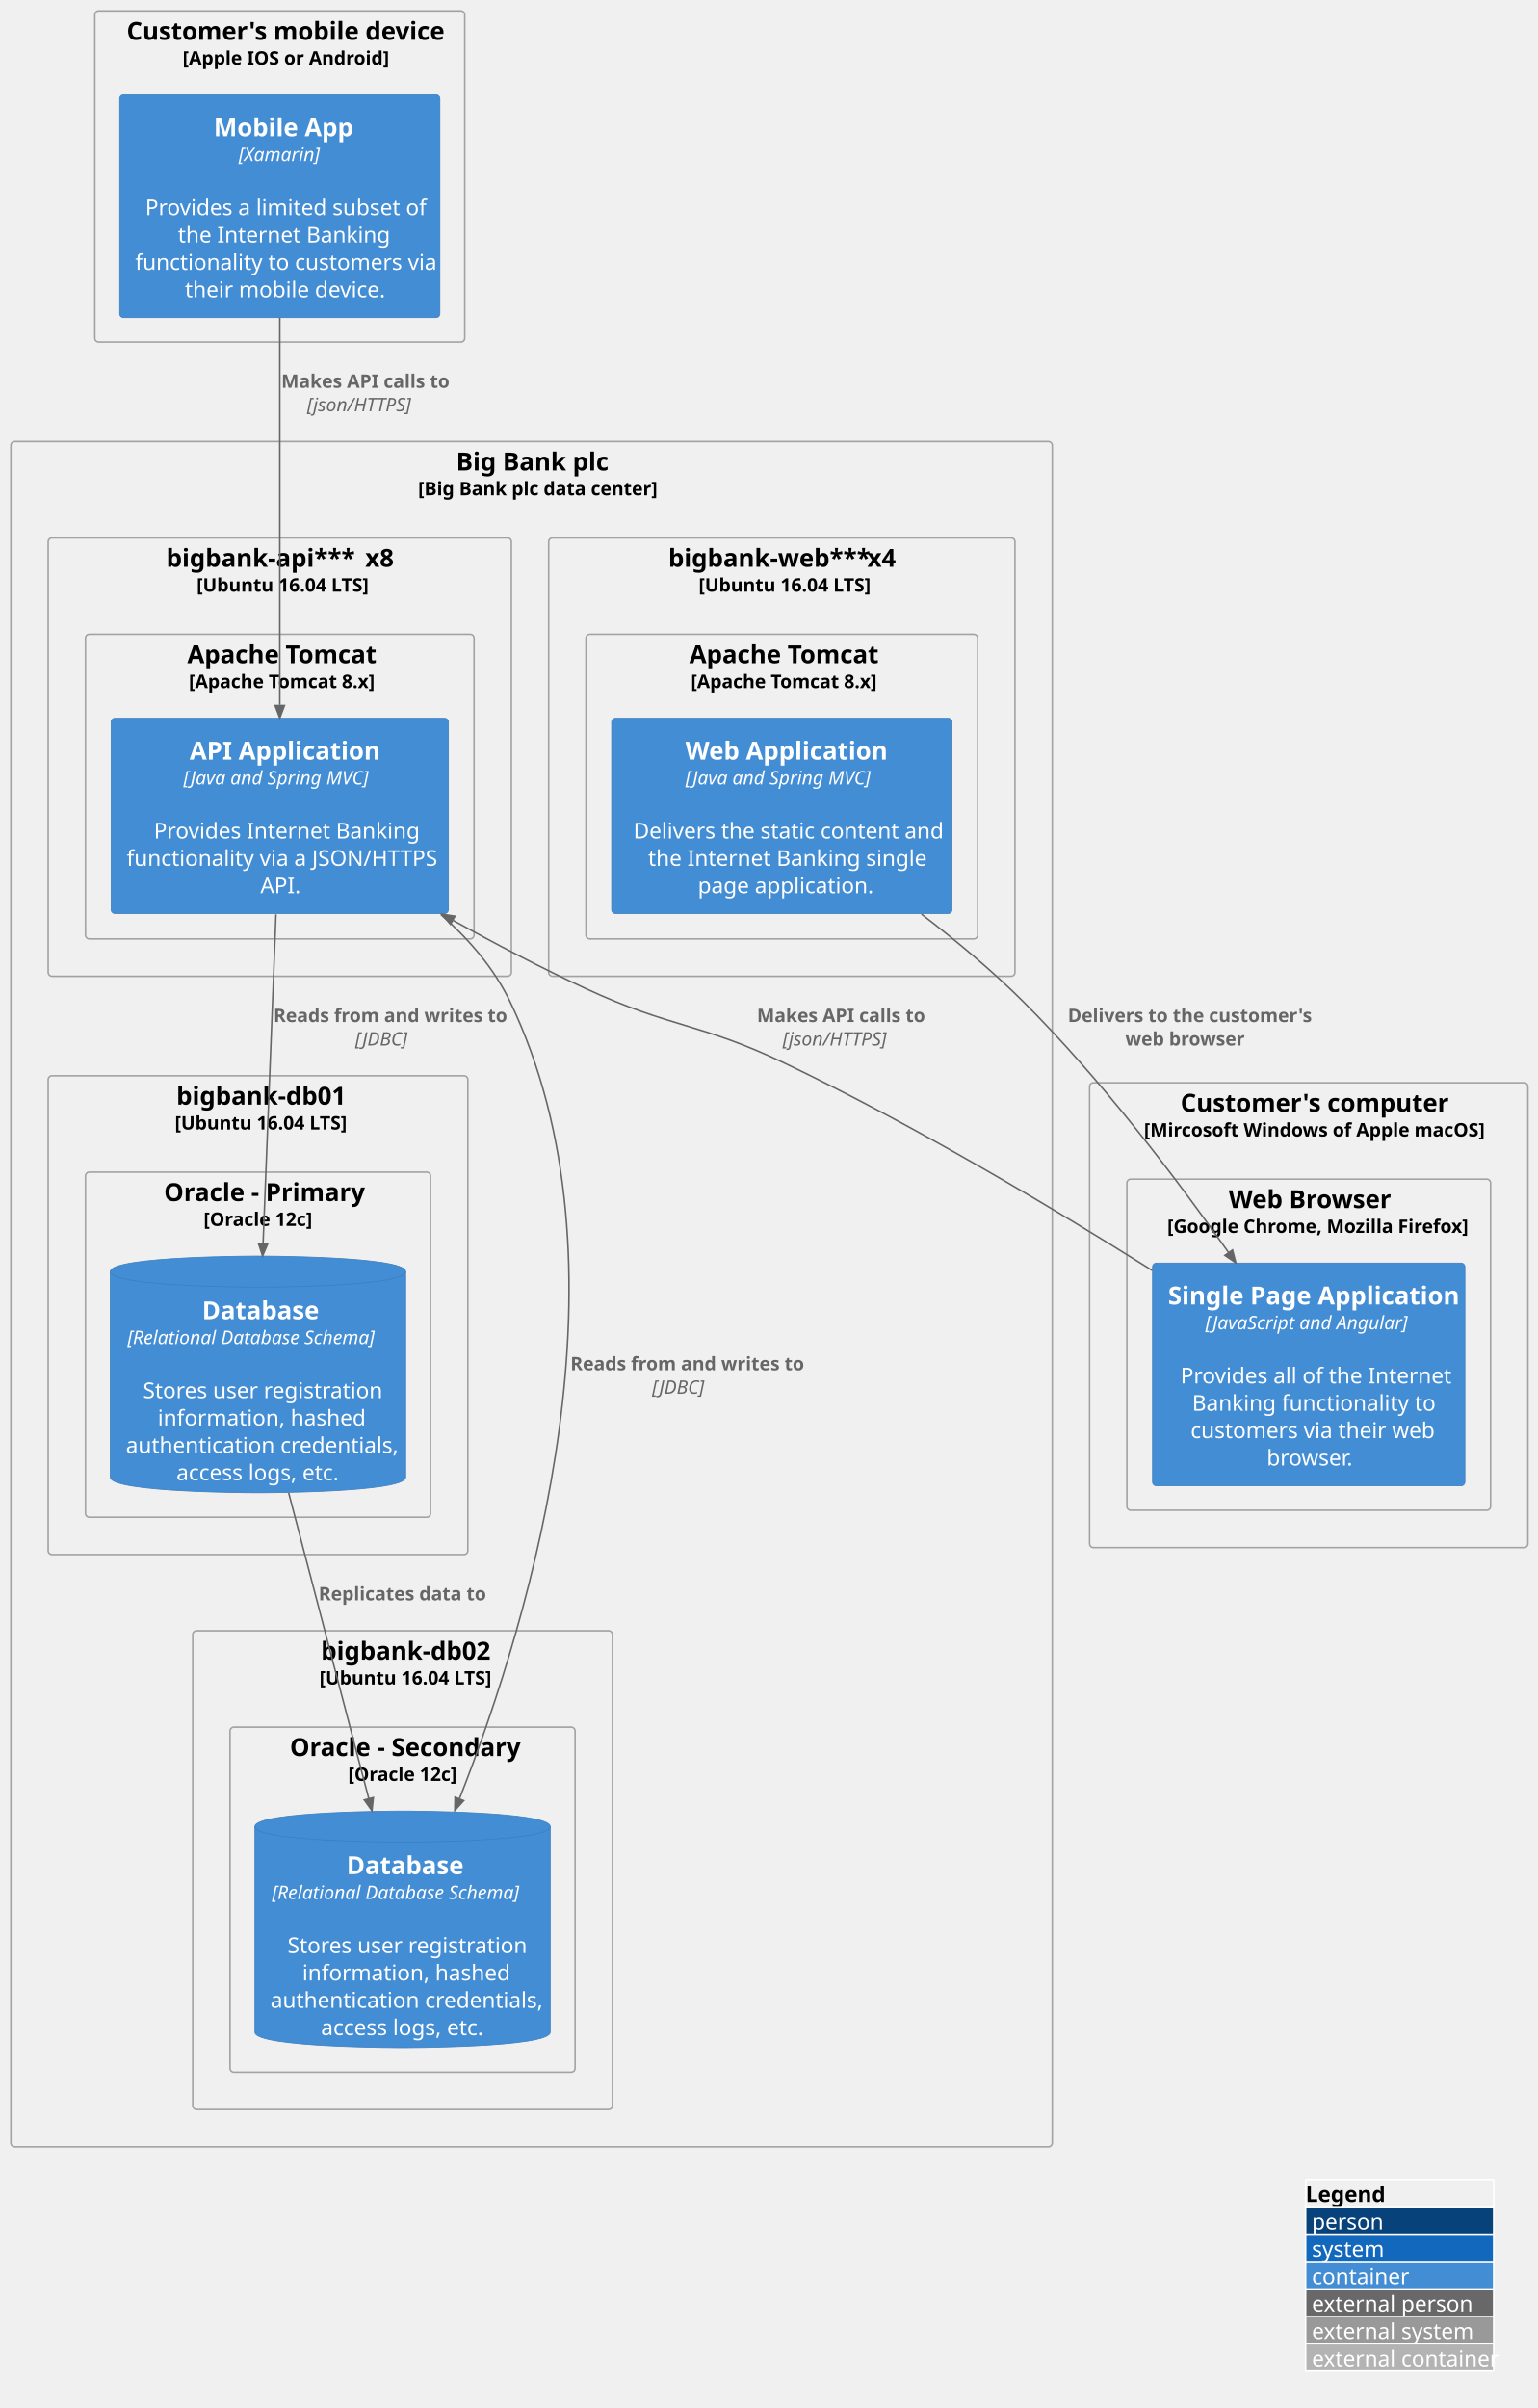
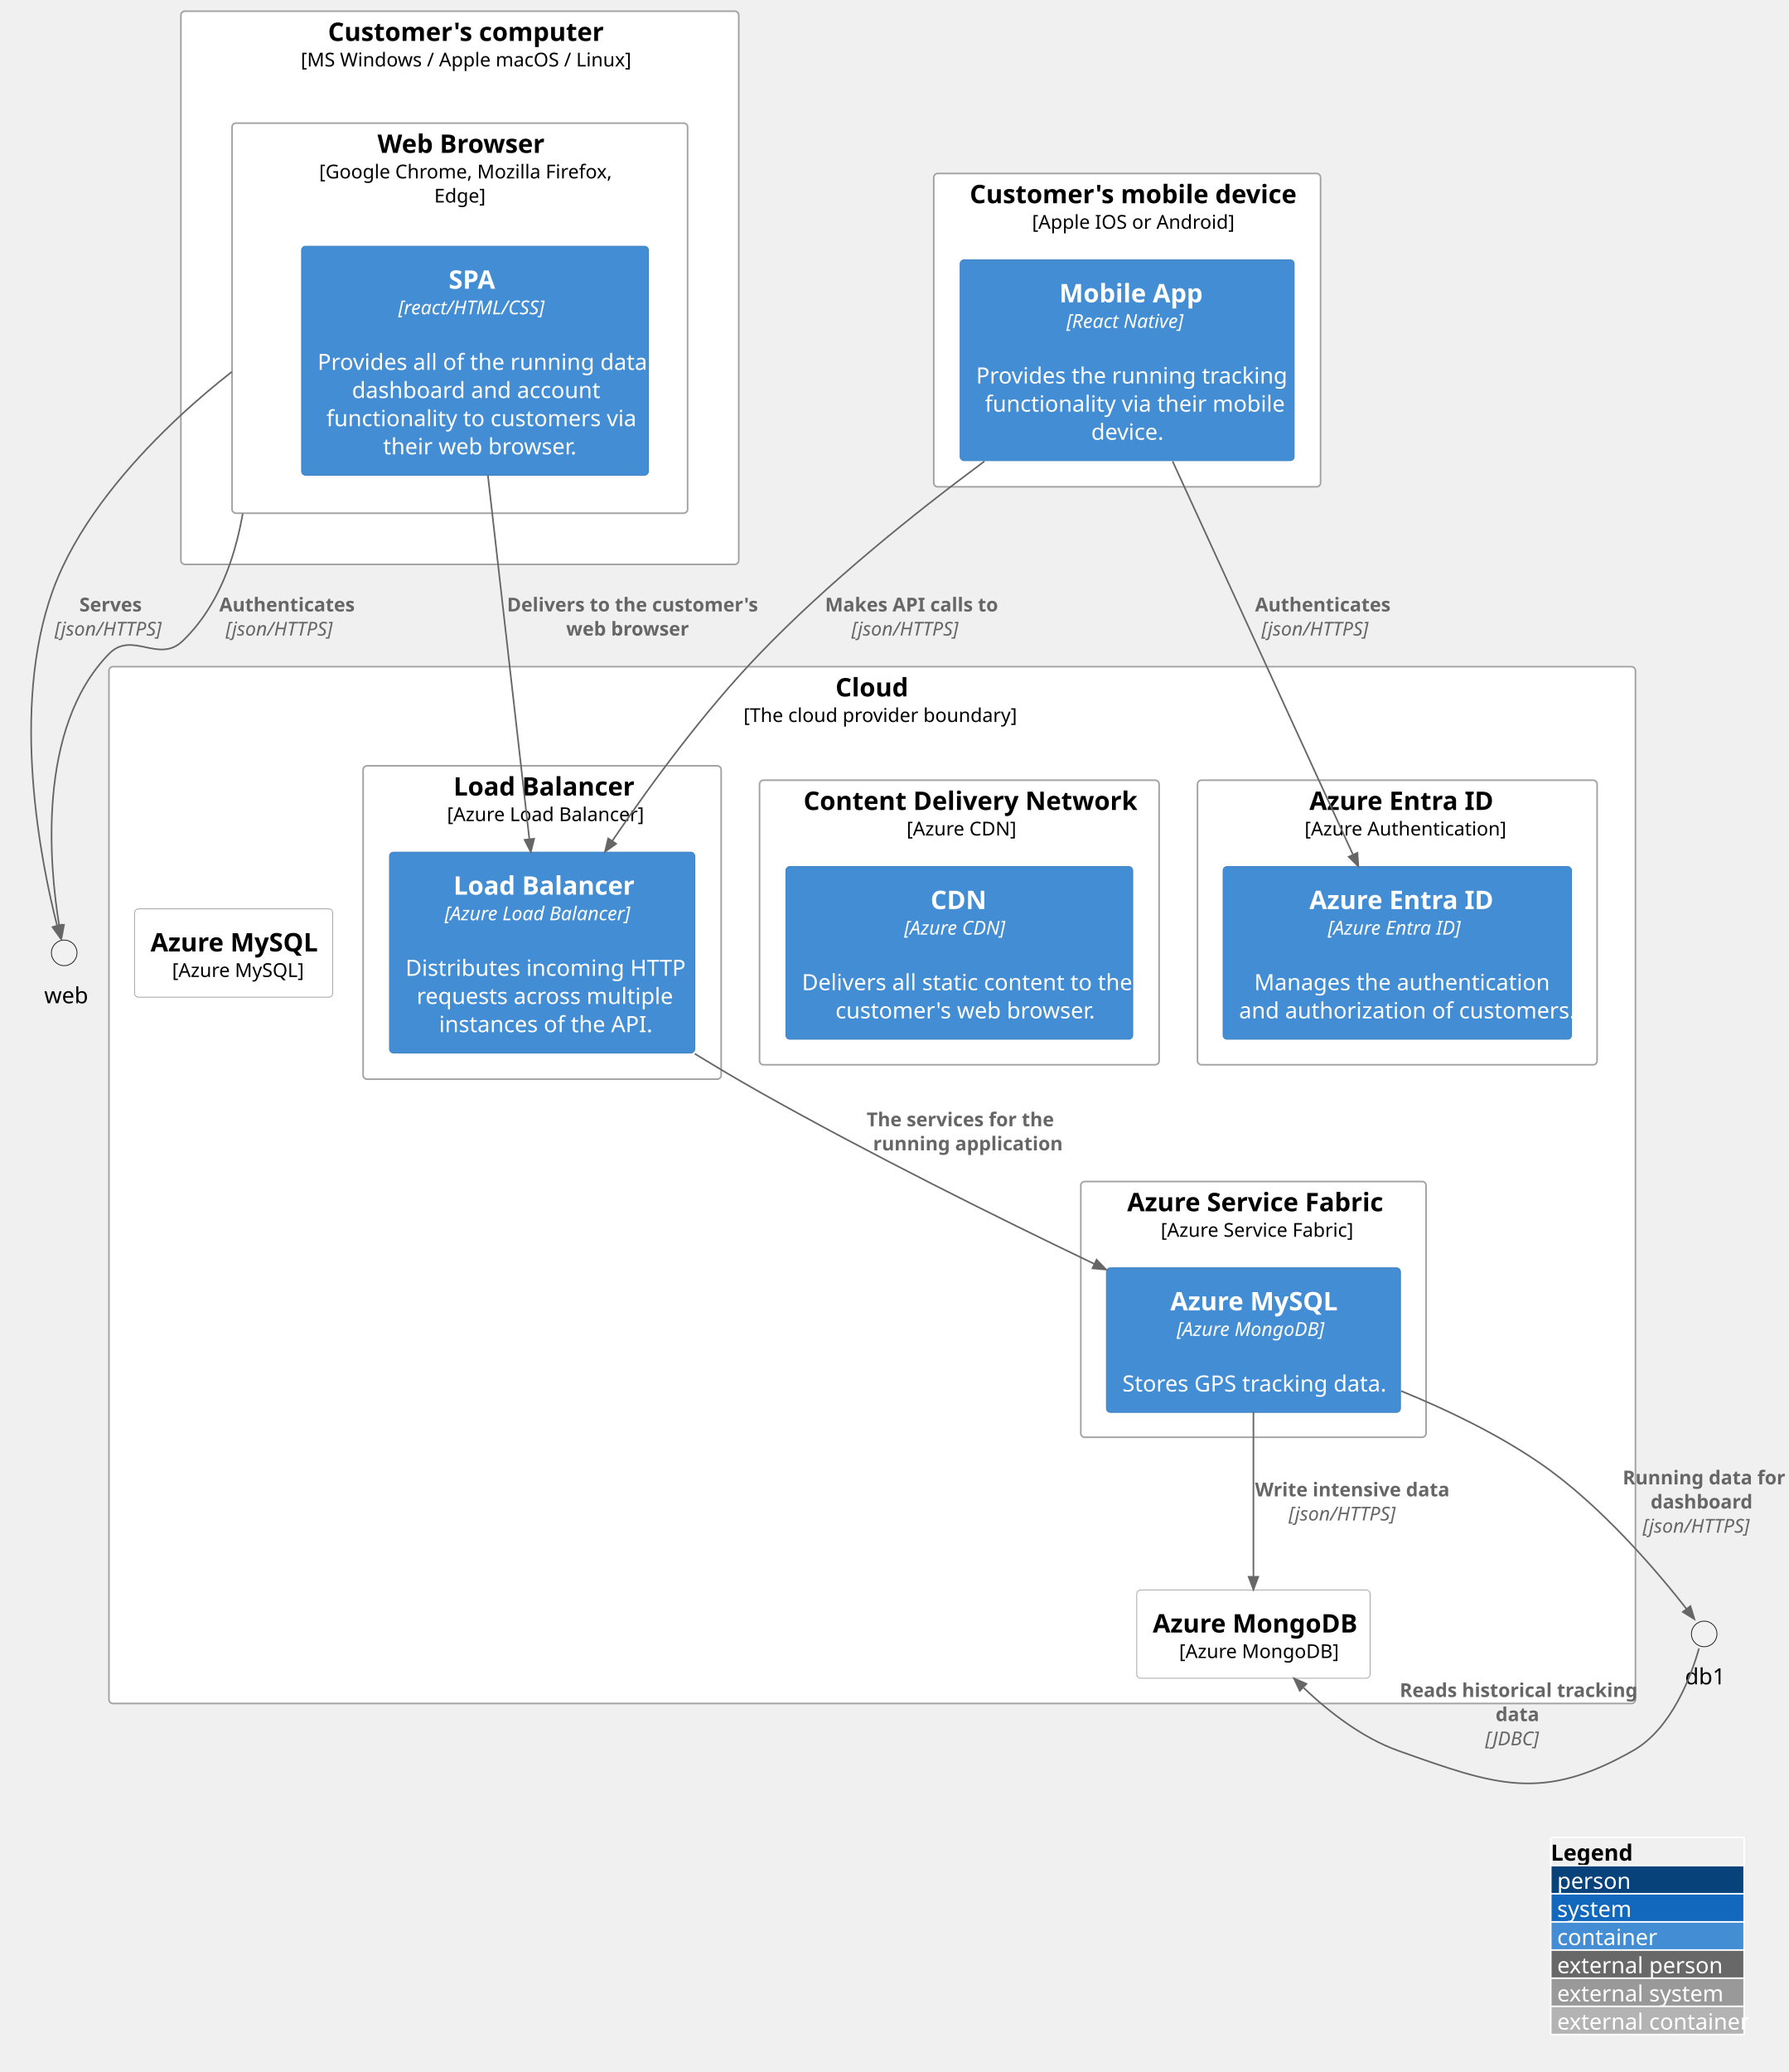
- <svg xmlns="http://www.w3.org/2000/svg" contentStyleType="text/css" height="1549px" preserveAspectRatio="none" style="width:989px;height:1549px;background:#FFFFFF;" version="1.1" viewBox="0 0 989 1549" width="989px" zoomAndPan="magnify">
+ <svg xmlns="http://www.w3.org/2000/svg" contentStyleType="text/css" height="1296px" preserveAspectRatio="none" style="width:1119px;height:1296px;background:#FFFFFF;" version="1.1" viewBox="0 0 1119 1296" width="1119px" zoomAndPan="magnify">
  <defs />
  <g>
    <g id="cluster_plc">
-       <rect height="1097" rx="2.5" ry="2.5" style="stroke:#A2A2A2;stroke-width:1.0;fill:none;" width="670" x="7" y="284" />
-       <text fill="#000000" font-family="sans-serif" font-size="16" font-weight="bold" lengthAdjust="spacing" textLength="97" x="293.5" y="302.609">Big Bank plc</text>
-       <text fill="#000000" font-family="sans-serif" font-size="12" font-weight="bold" lengthAdjust="spacing" textLength="146" x="269" y="318.582">[Big Bank plc data center]</text>
+       <rect fill="#FFFFFF" height="648.5" rx="2.5" ry="2.5" style="stroke:#A2A2A2;stroke-width:1.0;" width="955" x="68.17" y="417" />
+       <text fill="#000000" font-family="sans-serif" font-size="16" font-weight="bold" lengthAdjust="spacing" textLength="46" x="522.67" y="435.609">Cloud</text>
+       <text fill="#000000" font-family="sans-serif" font-size="12" lengthAdjust="spacing" textLength="161" x="465.17" y="451.582">[The cloud provider boundary]</text>
    </g>
-     <g id="cluster_dn">
-       <rect height="282" rx="2.5" ry="2.5" style="stroke:#A2A2A2;stroke-width:1.0;fill:none;" width="298" x="31" y="346" />
-       <text fill="#000000" font-family="sans-serif" font-size="16" font-weight="bold" lengthAdjust="spacing" textLength="108" x="107" y="364.609">bigbank-api***</text>
-       <text fill="#000000" font-family="sans-serif" font-size="16" font-weight="bold" lengthAdjust="spacing" textLength="18" x="235" y="364.609">x8</text>
-       <text fill="#000000" font-family="sans-serif" font-size="12" font-weight="bold" lengthAdjust="spacing" textLength="107" x="126.5" y="380.582">[Ubuntu 16.04 LTS]</text>
+     <g id="cluster_id">
+       <rect fill="#FFFFFF" height="178" rx="2.5" ry="2.5" style="stroke:#A2A2A2;stroke-width:1.0;" width="250" x="749.17" y="488" />
+       <text fill="#000000" font-family="sans-serif" font-size="16" font-weight="bold" lengthAdjust="spacing" textLength="110" x="819.17" y="506.609">Azure Entra ID</text>
+       <text fill="#000000" font-family="sans-serif" font-size="12" lengthAdjust="spacing" textLength="116" x="816.17" y="522.582">[Azure Authentication]</text>
    </g>
-     <g id="cluster_apache">
-       <rect height="196" rx="2.5" ry="2.5" style="stroke:#A2A2A2;stroke-width:1.0;fill:none;" width="250" x="55" y="408" />
-       <text fill="#000000" font-family="sans-serif" font-size="16" font-weight="bold" lengthAdjust="spacing" textLength="119" x="120.5" y="426.609">Apache Tomcat</text>
-       <text fill="#000000" font-family="sans-serif" font-size="12" font-weight="bold" lengthAdjust="spacing" textLength="117" x="121.5" y="442.582">[Apache Tomcat 8.x]</text>
+     <g id="cluster_cn">
+       <rect fill="#FFFFFF" height="178" rx="2.5" ry="2.5" style="stroke:#A2A2A2;stroke-width:1.0;" width="250" x="475.17" y="488" />
+       <text fill="#000000" font-family="sans-serif" font-size="16" font-weight="bold" lengthAdjust="spacing" textLength="195" x="502.67" y="506.609">Content Delivery Network</text>
+       <text fill="#000000" font-family="sans-serif" font-size="12" lengthAdjust="spacing" textLength="66" x="567.17" y="522.582">[Azure CDN]</text>
    </g>
-     <g id="cluster_bigbankdb01">
-       <rect height="308" rx="2.5" ry="2.5" style="stroke:#A2A2A2;stroke-width:1.0;fill:none;" width="270" x="31" y="692" />
-       <text fill="#000000" font-family="sans-serif" font-size="16" font-weight="bold" lengthAdjust="spacing" textLength="105" x="113.5" y="710.609">bigbank-db01</text>
-       <text fill="#000000" font-family="sans-serif" font-size="12" font-weight="bold" lengthAdjust="spacing" textLength="107" x="112.5" y="726.582">[Ubuntu 16.04 LTS]</text>
+     <g id="cluster_ln">
+       <rect fill="#FFFFFF" height="196" rx="2.5" ry="2.5" style="stroke:#A2A2A2;stroke-width:1.0;" width="224" x="227.17" y="479" />
+       <text fill="#000000" font-family="sans-serif" font-size="16" font-weight="bold" lengthAdjust="spacing" textLength="111" x="283.67" y="497.609">Load Balancer</text>
+       <text fill="#000000" font-family="sans-serif" font-size="12" lengthAdjust="spacing" textLength="119" x="279.67" y="513.582">[Azure Load Balancer]</text>
    </g>
-     <g id="cluster_oracle">
-       <rect height="222" rx="2.5" ry="2.5" style="stroke:#A2A2A2;stroke-width:1.0;fill:none;" width="222" x="55" y="754" />
-       <text fill="#000000" font-family="sans-serif" font-size="16" font-weight="bold" lengthAdjust="spacing" textLength="121" x="105.5" y="772.609">Oracle - Primary</text>
-       <text fill="#000000" font-family="sans-serif" font-size="12" font-weight="bold" lengthAdjust="spacing" textLength="70" x="131" y="788.582">[Oracle 12c]</text>
-     </g>
-     <g id="cluster_bigbankdb02">
-       <rect height="308" rx="2.5" ry="2.5" style="stroke:#A2A2A2;stroke-width:1.0;fill:none;" width="270" x="124" y="1049" />
-       <text fill="#000000" font-family="sans-serif" font-size="16" font-weight="bold" lengthAdjust="spacing" textLength="105" x="206.5" y="1067.609">bigbank-db02</text>
-       <text fill="#000000" font-family="sans-serif" font-size="12" font-weight="bold" lengthAdjust="spacing" textLength="107" x="205.5" y="1083.582">[Ubuntu 16.04 LTS]</text>
-     </g>
-     <g id="cluster_oracle2">
-       <rect height="222" rx="2.5" ry="2.5" style="stroke:#A2A2A2;stroke-width:1.0;fill:none;" width="222" x="148" y="1111" />
-       <text fill="#000000" font-family="sans-serif" font-size="16" font-weight="bold" lengthAdjust="spacing" textLength="145" x="186.5" y="1129.609">Oracle - Secondary</text>
-       <text fill="#000000" font-family="sans-serif" font-size="12" font-weight="bold" lengthAdjust="spacing" textLength="70" x="224" y="1145.582">[Oracle 12c]</text>
-     </g>
-     <g id="cluster_bb2">
-       <rect height="282" rx="2.5" ry="2.5" style="stroke:#A2A2A2;stroke-width:1.0;fill:none;" width="300" x="353" y="346" />
-       <text fill="#000000" font-family="sans-serif" font-size="16" font-weight="bold" lengthAdjust="spacing" textLength="117" x="430" y="364.609">bigbank-web***</text>
-       <text fill="#000000" font-family="sans-serif" font-size="16" font-weight="bold" lengthAdjust="spacing" textLength="18" x="558" y="364.609">x4</text>
-       <text fill="#000000" font-family="sans-serif" font-size="12" font-weight="bold" lengthAdjust="spacing" textLength="107" x="449.5" y="380.582">[Ubuntu 16.04 LTS]</text>
-     </g>
-     <g id="cluster_apache2">
-       <rect height="196" rx="2.5" ry="2.5" style="stroke:#A2A2A2;stroke-width:1.0;fill:none;" width="252" x="377" y="408" />
-       <text fill="#000000" font-family="sans-serif" font-size="16" font-weight="bold" lengthAdjust="spacing" textLength="119" x="443.5" y="426.609">Apache Tomcat</text>
-       <text fill="#000000" font-family="sans-serif" font-size="12" font-weight="bold" lengthAdjust="spacing" textLength="117" x="444.5" y="442.582">[Apache Tomcat 8.x]</text>
+     <g id="cluster_sn">
+       <rect fill="#FFFFFF" height="160" rx="2.5" ry="2.5" style="stroke:#A2A2A2;stroke-width:1.0;" width="216" x="676.17" y="739" />
+       <text fill="#000000" font-family="sans-serif" font-size="16" font-weight="bold" lengthAdjust="spacing" textLength="158" x="705.17" y="757.609">Azure Service Fabric</text>
+       <text fill="#000000" font-family="sans-serif" font-size="12" lengthAdjust="spacing" textLength="116" x="726.17" y="773.582">[Azure Service Fabric]</text>
    </g>
    <g id="cluster_mob">
-       <rect height="213" rx="2.5" ry="2.5" style="stroke:#A2A2A2;stroke-width:1.0;fill:none;" width="238" x="61" y="7" />
-       <text fill="#000000" font-family="sans-serif" font-size="16" font-weight="bold" lengthAdjust="spacing" textLength="197" x="81.5" y="25.609">Customer's mobile device</text>
-       <text fill="#000000" font-family="sans-serif" font-size="12" font-weight="bold" lengthAdjust="spacing" textLength="125" x="117.5" y="41.582">[Apple IOS or Android]</text>
+       <rect fill="#FFFFFF" height="196" rx="2.5" ry="2.5" style="stroke:#A2A2A2;stroke-width:1.0;" width="242" x="584.17" y="108.5" />
+       <text fill="#000000" font-family="sans-serif" font-size="16" font-weight="bold" lengthAdjust="spacing" textLength="197" x="606.67" y="127.109">Customer's mobile device</text>
+       <text fill="#000000" font-family="sans-serif" font-size="12" lengthAdjust="spacing" textLength="119" x="645.67" y="143.082">[Apple IOS or Android]</text>
    </g>
    <g id="cluster_comp">
-       <rect height="299" rx="2.5" ry="2.5" style="stroke:#A2A2A2;stroke-width:1.0;fill:none;" width="282" x="701" y="696.5" />
-       <text fill="#000000" font-family="sans-serif" font-size="16" font-weight="bold" lengthAdjust="spacing" textLength="165" x="759.5" y="715.109">Customer's computer</text>
-       <text fill="#000000" font-family="sans-serif" font-size="12" font-weight="bold" lengthAdjust="spacing" textLength="212" x="736" y="731.082">[Mircosoft Windows of Apple macOS]</text>
+       <rect fill="#FFFFFF" height="346" rx="2.5" ry="2.5" style="stroke:#A2A2A2;stroke-width:1.0;" width="349" x="113.17" y="7" />
+       <text fill="#000000" font-family="sans-serif" font-size="16" font-weight="bold" lengthAdjust="spacing" textLength="165" x="205.17" y="25.609">Customer's computer</text>
+       <text fill="#000000" font-family="sans-serif" font-size="12" lengthAdjust="spacing" textLength="199" x="188.17" y="41.582">[MS Windows / Apple macOS / Linux]</text>
    </g>
    <g id="cluster_browser">
-       <rect height="213" rx="2.5" ry="2.5" style="stroke:#A2A2A2;stroke-width:1.0;fill:none;" width="234" x="725" y="758.5" />
-       <text fill="#000000" font-family="sans-serif" font-size="16" font-weight="bold" lengthAdjust="spacing" textLength="103" x="790.5" y="777.109">Web Browser</text>
-       <text fill="#000000" font-family="sans-serif" font-size="12" font-weight="bold" lengthAdjust="spacing" textLength="182" x="751" y="793.082">[Google Chrome, Mozilla Firefox]</text>
+       <rect fill="#FFFFFF" height="244" rx="2.5" ry="2.5" style="stroke:#A2A2A2;stroke-width:1.0;" width="285" x="145.17" y="77" />
+       <text fill="#000000" font-family="sans-serif" font-size="16" font-weight="bold" lengthAdjust="spacing" textLength="103" x="236.17" y="95.609">Web Browser</text>
+       <text fill="#000000" font-family="sans-serif" font-size="12" lengthAdjust="spacing" textLength="176" x="199.67" y="111.582">[Google Chrome, Mozilla Firefox,</text>
+       <text fill="#000000" font-family="sans-serif" font-size="12" lengthAdjust="spacing" textLength="32" x="271.67" y="126.676">Edge]</text>
    </g>
-     <g id="elem_api">
-       <rect fill="#438DD5" height="125.656" rx="2.5" ry="2.5" style="stroke:#3C7FC0;stroke-width:0.5;" width="217" x="71.5" y="462" />
-       <text fill="#FFFFFF" font-family="sans-serif" font-size="16" font-weight="bold" lengthAdjust="spacing" textLength="116" x="122" y="488.609">API Application</text>
-       <text fill="#FFFFFF" font-family="sans-serif" font-size="12" font-style="italic" lengthAdjust="spacing" textLength="124" x="118" y="504.582">[Java and Spring MVC]</text>
-       <text fill="#FFFFFF" font-family="sans-serif" font-size="14" lengthAdjust="spacing" textLength="4" x="178" y="521.752"> </text>
-       <text fill="#FFFFFF" font-family="sans-serif" font-size="14" lengthAdjust="spacing" textLength="162" x="99" y="539.361">Provides Internet Banking</text>
-       <text fill="#FFFFFF" font-family="sans-serif" font-size="14" lengthAdjust="spacing" textLength="197" x="81.5" y="556.971">functionality via a JSON/HTTPS</text>
-       <text fill="#FFFFFF" font-family="sans-serif" font-size="14" lengthAdjust="spacing" textLength="25" x="167.5" y="574.58">API.</text>
+     <g id="elem_entra">
+       <rect fill="#438DD5" height="108.047" rx="2.5" ry="2.5" style="stroke:#3C7FC0;stroke-width:0.5;" width="218" x="765.17" y="542" />
+       <text fill="#FFFFFF" font-family="sans-serif" font-size="16" font-weight="bold" lengthAdjust="spacing" textLength="110" x="819.17" y="568.609">Azure Entra ID</text>
+       <text fill="#FFFFFF" font-family="sans-serif" font-size="12" font-style="italic" lengthAdjust="spacing" textLength="87" x="830.67" y="584.582">[Azure Entra ID]</text>
+       <text fill="#FFFFFF" font-family="sans-serif" font-size="14" lengthAdjust="spacing" textLength="4" x="872.17" y="601.752"> </text>
+       <text fill="#FFFFFF" font-family="sans-serif" font-size="14" lengthAdjust="spacing" textLength="175" x="784.67" y="619.361">Manages the authentication</text>
+       <text fill="#FFFFFF" font-family="sans-serif" font-size="14" lengthAdjust="spacing" textLength="198" x="775.17" y="636.971">and authorization of customers.</text>
+     </g>
+     <g id="elem_cdn">
+       <rect fill="#438DD5" height="108.047" rx="2.5" ry="2.5" style="stroke:#3C7FC0;stroke-width:0.5;" width="217" x="491.67" y="542" />
+       <text fill="#FFFFFF" font-family="sans-serif" font-size="16" font-weight="bold" lengthAdjust="spacing" textLength="36" x="582.17" y="568.609">CDN</text>
+       <text fill="#FFFFFF" font-family="sans-serif" font-size="12" font-style="italic" lengthAdjust="spacing" textLength="69" x="565.67" y="584.582">[Azure CDN]</text>
+       <text fill="#FFFFFF" font-family="sans-serif" font-size="14" lengthAdjust="spacing" textLength="4" x="598.17" y="601.752"> </text>
+       <text fill="#FFFFFF" font-family="sans-serif" font-size="14" lengthAdjust="spacing" textLength="197" x="501.67" y="619.361">Delivers all static content to the</text>
+       <text fill="#FFFFFF" font-family="sans-serif" font-size="14" lengthAdjust="spacing" textLength="155" x="522.67" y="636.971">customer's web browser.</text>
+     </g>
+     <g id="elem_load">
+       <rect fill="#438DD5" height="125.656" rx="2.5" ry="2.5" style="stroke:#3C7FC0;stroke-width:0.5;" width="191" x="243.67" y="533" />
+       <text fill="#FFFFFF" font-family="sans-serif" font-size="16" font-weight="bold" lengthAdjust="spacing" textLength="111" x="283.67" y="559.609">Load Balancer</text>
+       <text fill="#FFFFFF" font-family="sans-serif" font-size="12" font-style="italic" lengthAdjust="spacing" textLength="122" x="278.17" y="575.582">[Azure Load Balancer]</text>
+       <text fill="#FFFFFF" font-family="sans-serif" font-size="14" lengthAdjust="spacing" textLength="4" x="337.17" y="592.752"> </text>
+       <text fill="#FFFFFF" font-family="sans-serif" font-size="14" lengthAdjust="spacing" textLength="167" x="253.67" y="610.361">Distributes incoming HTTP</text>
+       <text fill="#FFFFFF" font-family="sans-serif" font-size="14" lengthAdjust="spacing" textLength="153" x="260.67" y="627.971">requests across multiple</text>
+       <text fill="#FFFFFF" font-family="sans-serif" font-size="14" lengthAdjust="spacing" textLength="129" x="274.67" y="645.58">instances of the API.</text>
+     </g>
+     <g id="elem_svc">
+       <rect fill="#438DD5" height="90.438" rx="2.5" ry="2.5" style="stroke:#3C7FC0;stroke-width:0.5;" width="184" x="692.17" y="793" />
+       <text fill="#FFFFFF" font-family="sans-serif" font-size="16" font-weight="bold" lengthAdjust="spacing" textLength="104" x="732.17" y="819.609">Azure MySQL</text>
+       <text fill="#FFFFFF" font-family="sans-serif" font-size="12" font-style="italic" lengthAdjust="spacing" textLength="96" x="736.17" y="835.582">[Azure MongoDB]</text>
+       <text fill="#FFFFFF" font-family="sans-serif" font-size="14" lengthAdjust="spacing" textLength="4" x="782.17" y="852.752"> </text>
+       <text fill="#FFFFFF" font-family="sans-serif" font-size="14" lengthAdjust="spacing" textLength="164" x="702.17" y="870.361">Stores GPS tracking data.</text>
    </g>
    <g id="elem_db">
-       <path d="M71,818 C71,808 166,808 166,808 C166,808 261,808 261,818 L261,950.266 C261,960.266 166,960.266 166,960.266 C166,960.266 71,960.266 71,950.266 L71,818 " fill="#438DD5" style="stroke:#3C7FC0;stroke-width:0.5;" />
-       <path d="M71,818 C71,828 166,828 166,828 C166,828 261,828 261,818 " fill="none" style="stroke:#3C7FC0;stroke-width:0.5;" />
-       <text fill="#FFFFFF" font-family="sans-serif" font-size="16" font-weight="bold" lengthAdjust="spacing" textLength="72" x="130" y="848.609">Database</text>
-       <text fill="#FFFFFF" font-family="sans-serif" font-size="12" font-style="italic" lengthAdjust="spacing" textLength="168" x="82" y="864.582">[Relational Database Schema]</text>
-       <text fill="#FFFFFF" font-family="sans-serif" font-size="14" lengthAdjust="spacing" textLength="4" x="164" y="881.752"> </text>
-       <text fill="#FFFFFF" font-family="sans-serif" font-size="14" lengthAdjust="spacing" textLength="148" x="92" y="899.361">Stores user registration</text>
-       <text fill="#FFFFFF" font-family="sans-serif" font-size="14" lengthAdjust="spacing" textLength="125" x="101.5" y="916.971">information, hashed</text>
-       <text fill="#FFFFFF" font-family="sans-serif" font-size="14" lengthAdjust="spacing" textLength="166" x="81" y="934.58">authentication credentials,</text>
-       <text fill="#FFFFFF" font-family="sans-serif" font-size="14" lengthAdjust="spacing" textLength="105" x="113.5" y="952.189">access logs, etc.</text>
+       <rect fill="#FFFFFF" height="55.219" rx="2.5" ry="2.5" style="stroke:#A2A2A2;stroke-width:0.5;" width="124" x="84.17" y="568.5" />
+       <text fill="#000000" font-family="sans-serif" font-size="16" font-weight="bold" lengthAdjust="spacing" textLength="104" x="94.17" y="595.109">Azure MySQL</text>
+       <text fill="#000000" font-family="sans-serif" font-size="12" lengthAdjust="spacing" textLength="77" x="107.67" y="611.082">[Azure MySQL]</text>
    </g>
    <g id="elem_db2">
-       <path d="M164,1175 C164,1165 259,1165 259,1165 C259,1165 354,1165 354,1175 L354,1307.266 C354,1317.266 259,1317.266 259,1317.266 C259,1317.266 164,1317.266 164,1307.266 L164,1175 " fill="#438DD5" style="stroke:#3C7FC0;stroke-width:0.5;" />
-       <path d="M164,1175 C164,1185 259,1185 259,1185 C259,1185 354,1185 354,1175 " fill="none" style="stroke:#3C7FC0;stroke-width:0.5;" />
-       <text fill="#FFFFFF" font-family="sans-serif" font-size="16" font-weight="bold" lengthAdjust="spacing" textLength="72" x="223" y="1205.609">Database</text>
-       <text fill="#FFFFFF" font-family="sans-serif" font-size="12" font-style="italic" lengthAdjust="spacing" textLength="168" x="175" y="1221.582">[Relational Database Schema]</text>
-       <text fill="#FFFFFF" font-family="sans-serif" font-size="14" lengthAdjust="spacing" textLength="4" x="257" y="1238.752"> </text>
-       <text fill="#FFFFFF" font-family="sans-serif" font-size="14" lengthAdjust="spacing" textLength="148" x="185" y="1256.361">Stores user registration</text>
-       <text fill="#FFFFFF" font-family="sans-serif" font-size="14" lengthAdjust="spacing" textLength="125" x="194.5" y="1273.971">information, hashed</text>
-       <text fill="#FFFFFF" font-family="sans-serif" font-size="14" lengthAdjust="spacing" textLength="166" x="174" y="1291.58">authentication credentials,</text>
-       <text fill="#FFFFFF" font-family="sans-serif" font-size="14" lengthAdjust="spacing" textLength="105" x="206.5" y="1309.189">access logs, etc.</text>
+       <rect fill="#FFFFFF" height="55.219" rx="2.5" ry="2.5" style="stroke:#A2A2A2;stroke-width:0.5;" width="146" x="711.17" y="994.5" />
+       <text fill="#000000" font-family="sans-serif" font-size="16" font-weight="bold" lengthAdjust="spacing" textLength="126" x="721.17" y="1021.109">Azure MongoDB</text>
+       <text fill="#000000" font-family="sans-serif" font-size="12" lengthAdjust="spacing" textLength="93" x="737.67" y="1037.082">[Azure MongoDB]</text>
+     </g>
+     <g id="elem_mobile">
+       <rect fill="#438DD5" height="125.656" rx="2.5" ry="2.5" style="stroke:#3C7FC0;stroke-width:0.5;" width="209" x="600.67" y="162.5" />
+       <text fill="#FFFFFF" font-family="sans-serif" font-size="16" font-weight="bold" lengthAdjust="spacing" textLength="85" x="662.67" y="189.109">Mobile App</text>
+       <text fill="#FFFFFF" font-family="sans-serif" font-size="12" font-style="italic" lengthAdjust="spacing" textLength="76" x="667.17" y="205.082">[React Native]</text>
+       <text fill="#FFFFFF" font-family="sans-serif" font-size="14" lengthAdjust="spacing" textLength="4" x="703.17" y="222.252"> </text>
+       <text fill="#FFFFFF" font-family="sans-serif" font-size="14" lengthAdjust="spacing" textLength="185" x="610.67" y="239.861">Provides the running tracking</text>
+       <text fill="#FFFFFF" font-family="sans-serif" font-size="14" lengthAdjust="spacing" textLength="174" x="616.17" y="257.471">functionality via their mobile</text>
+       <text fill="#FFFFFF" font-family="sans-serif" font-size="14" lengthAdjust="spacing" textLength="45" x="682.67" y="275.08">device.</text>
+     </g>
+     <g id="elem_spa">
+       <rect fill="#438DD5" height="143.266" rx="2.5" ry="2.5" style="stroke:#3C7FC0;stroke-width:0.5;" width="217" x="188.67" y="154" />
+       <text fill="#FFFFFF" font-family="sans-serif" font-size="16" font-weight="bold" lengthAdjust="spacing" textLength="33" x="280.67" y="180.609">SPA</text>
+       <text fill="#FFFFFF" font-family="sans-serif" font-size="12" font-style="italic" lengthAdjust="spacing" textLength="96" x="249.17" y="196.582">[react/HTML/CSS]</text>
+       <text fill="#FFFFFF" font-family="sans-serif" font-size="14" lengthAdjust="spacing" textLength="4" x="295.17" y="213.752"> </text>
+       <text fill="#FFFFFF" font-family="sans-serif" font-size="14" lengthAdjust="spacing" textLength="197" x="198.67" y="231.361">Provides all of the running data</text>
+       <text fill="#FFFFFF" font-family="sans-serif" font-size="14" lengthAdjust="spacing" textLength="150" x="220.17" y="248.971">dashboard and account</text>
+       <text fill="#FFFFFF" font-family="sans-serif" font-size="14" lengthAdjust="spacing" textLength="182" x="204.17" y="266.58">functionality to customers via</text>
+       <text fill="#FFFFFF" font-family="sans-serif" font-size="14" lengthAdjust="spacing" textLength="115" x="239.67" y="284.19">their web browser.</text>
    </g>
    <g id="elem_web">
-       <rect fill="#438DD5" height="125.656" rx="2.5" ry="2.5" style="stroke:#3C7FC0;stroke-width:0.5;" width="219" x="393.5" y="462" />
-       <text fill="#FFFFFF" font-family="sans-serif" font-size="16" font-weight="bold" lengthAdjust="spacing" textLength="124" x="441" y="488.609">Web Application</text>
-       <text fill="#FFFFFF" font-family="sans-serif" font-size="12" font-style="italic" lengthAdjust="spacing" textLength="124" x="441" y="504.582">[Java and Spring MVC]</text>
-       <text fill="#FFFFFF" font-family="sans-serif" font-size="14" lengthAdjust="spacing" textLength="4" x="501" y="521.752"> </text>
-       <text fill="#FFFFFF" font-family="sans-serif" font-size="14" lengthAdjust="spacing" textLength="191" x="407.5" y="539.361">Delivers the static content and</text>
-       <text fill="#FFFFFF" font-family="sans-serif" font-size="14" lengthAdjust="spacing" textLength="168" x="417" y="556.971">the Internet Banking single</text>
-       <text fill="#FFFFFF" font-family="sans-serif" font-size="14" lengthAdjust="spacing" textLength="108" x="449" y="574.58">page application.</text>
+       <ellipse cx="40.17" cy="596" fill="#F1F1F1" rx="8" ry="8" style="stroke:#181818;stroke-width:0.5;" />
+       <text fill="#000000" font-family="sans-serif" font-size="14" lengthAdjust="spacing" textLength="25" x="27.67" y="627.533">web</text>
    </g>
-     <g id="elem_mobile">
-       <rect fill="#438DD5" height="143.266" rx="2.5" ry="2.5" style="stroke:#3C7FC0;stroke-width:0.5;" width="206" x="77" y="61" />
-       <text fill="#FFFFFF" font-family="sans-serif" font-size="16" font-weight="bold" lengthAdjust="spacing" textLength="85" x="137.5" y="87.609">Mobile App</text>
-       <text fill="#FFFFFF" font-family="sans-serif" font-size="12" font-style="italic" lengthAdjust="spacing" textLength="53" x="153.5" y="103.582">[Xamarin]</text>
-       <text fill="#FFFFFF" font-family="sans-serif" font-size="14" lengthAdjust="spacing" textLength="4" x="178" y="120.752"> </text>
-       <text fill="#FFFFFF" font-family="sans-serif" font-size="14" lengthAdjust="spacing" textLength="173" x="93.5" y="138.361">Provides a limited subset of</text>
-       <text fill="#FFFFFF" font-family="sans-serif" font-size="14" lengthAdjust="spacing" textLength="127" x="114.5" y="155.971">the Internet Banking</text>
-       <text fill="#FFFFFF" font-family="sans-serif" font-size="14" lengthAdjust="spacing" textLength="182" x="87" y="173.58">functionality to customers via</text>
-       <text fill="#FFFFFF" font-family="sans-serif" font-size="14" lengthAdjust="spacing" textLength="122" x="119" y="191.19">their mobile device.</text>
+     <g id="elem_db1">
+       <ellipse cx="1066.17" cy="1022" fill="#F1F1F1" rx="8" ry="8" style="stroke:#181818;stroke-width:0.5;" />
+       <text fill="#000000" font-family="sans-serif" font-size="14" lengthAdjust="spacing" textLength="24" x="1054.17" y="1053.533">db1</text>
    </g>
-     <g id="elem_spa">
-       <rect fill="#438DD5" height="143.266" rx="2.5" ry="2.5" style="stroke:#3C7FC0;stroke-width:0.5;" width="201" x="741.5" y="812.5" />
-       <text fill="#FFFFFF" font-family="sans-serif" font-size="16" font-weight="bold" lengthAdjust="spacing" textLength="181" x="751.5" y="839.109">Single Page Application</text>
-       <text fill="#FFFFFF" font-family="sans-serif" font-size="12" font-style="italic" lengthAdjust="spacing" textLength="133" x="775.5" y="855.082">[JavaScript and Angular]</text>
-       <text fill="#FFFFFF" font-family="sans-serif" font-size="14" lengthAdjust="spacing" textLength="4" x="840" y="872.252"> </text>
-       <text fill="#FFFFFF" font-family="sans-serif" font-size="14" lengthAdjust="spacing" textLength="165" x="759.5" y="889.861">Provides all of the Internet</text>
-       <text fill="#FFFFFF" font-family="sans-serif" font-size="14" lengthAdjust="spacing" textLength="146" x="767" y="907.471">Banking functionality to</text>
-       <text fill="#FFFFFF" font-family="sans-serif" font-size="14" lengthAdjust="spacing" textLength="148" x="766" y="925.08">customers via their web</text>
-       <text fill="#FFFFFF" font-family="sans-serif" font-size="14" lengthAdjust="spacing" textLength="54" x="815" y="942.689">browser.</text>
+     <g id="link_mobile_entra">
+       <path d="M733.64,288.59 C765.03,357.03 815.18,466.39 846.31,534.27 " fill="none" id="mobile-to-entra" style="stroke:#666666;stroke-width:1.0;" />
+       <polygon fill="#666666" points="849.83,541.93,849.214,533.408,843.763,535.914,849.83,541.93" style="stroke:#666666;stroke-width:1.0;" />
+       <text fill="#666666" font-family="sans-serif" font-size="12" font-weight="bold" lengthAdjust="spacing" textLength="79" x="785.17" y="382.457">Authenticates</text>
+       <text fill="#666666" font-family="sans-serif" font-size="12" font-style="italic" lengthAdjust="spacing" textLength="71" x="789.17" y="397.551">[json/HTTPS]</text>
    </g>
-     <g id="link_mobile_api">
-       <path d="M180,204.22 C180,274.86 180,382.84 180,453.44 " fill="none" id="mobile-to-api" style="stroke:#666666;stroke-width:1.0;" />
-       <polygon fill="#666666" points="180,461.86,183,453.86,177,453.86,180,461.86" style="stroke:#666666;stroke-width:1.0;" />
-       <text fill="#666666" font-family="sans-serif" font-size="12" font-weight="bold" lengthAdjust="spacing" textLength="104" x="181" y="249.457">Makes API calls to</text>
-       <text fill="#666666" font-family="sans-serif" font-size="12" font-style="italic" lengthAdjust="spacing" textLength="71" x="197.5" y="264.551">[json/HTTPS]</text>
+     <g id="link_browser_web">
+       <path d="M151.857,321.262 C151.752,321.858 151.645,322.455 151.536,323.051 C149.78,332.594 147.402,342.187 144.225,351.486 C137.871,370.084 128.322,387.505 114.17,401 C99.15,415.32 82.67,394.16 68.17,409 C22.5,455.72 31.11,543 37.05,578.92 " fill="none" id="browser-to-web" style="stroke:#666666;stroke-width:1.0;" />
+       <polygon fill="#666666" points="38.47,586.89,40.023,578.488,34.115,579.539,38.47,586.89" style="stroke:#666666;stroke-width:1.0;" />
+       <text fill="#666666" font-family="sans-serif" font-size="12" font-weight="bold" lengthAdjust="spacing" textLength="79" x="137.17" y="382.457">Authenticates</text>
+       <text fill="#666666" font-family="sans-serif" font-size="12" font-style="italic" lengthAdjust="spacing" textLength="71" x="141.17" y="397.551">[json/HTTPS]</text>
    </g>
-     <g id="link_spa_api">
-       <path d="M741.3,817.26 C675.62,775.96 587.14,723.28 505,684 C450.19,657.79 432.12,661.55 377,636 C348.78,622.92 319.11,607.37 291.61,592.14 " fill="none" id="spa-to-api" style="stroke:#666666;stroke-width:1.0;" />
-       <polygon fill="#666666" points="284.29,588.07,289.813,594.589,292.738,589.35,284.29,588.07" style="stroke:#666666;stroke-width:1.0;" />
-       <text fill="#666666" font-family="sans-serif" font-size="12" font-weight="bold" lengthAdjust="spacing" textLength="104" x="487" y="657.457">Makes API calls to</text>
-       <text fill="#666666" font-family="sans-serif" font-size="12" font-style="italic" lengthAdjust="spacing" textLength="71" x="503.5" y="672.551">[json/HTTPS]</text>
+     <g id="link_browser_web">
+       <path d="M145.084,232.556 C144.976,232.64 144.867,232.724 144.757,232.809 C144.317,233.15 143.863,233.504 143.394,233.871 C141.519,235.338 139.415,237.01 137.117,238.877 C127.926,246.343 115.641,256.91 102.57,269.808 C76.427,295.603 47.14,330.72 33.17,369 C6,443.42 26.02,540.96 35.71,578.92 " fill="none" id="browser-to-web-1" style="stroke:#666666;stroke-width:1.0;" />
+       <polygon fill="#666666" points="37.81,586.85,38.651,578.347,32.853,579.891,37.81,586.85" style="stroke:#666666;stroke-width:1.0;" />
+       <text fill="#666666" font-family="sans-serif" font-size="12" font-weight="bold" lengthAdjust="spacing" textLength="40" x="49.67" y="382.457">Serves</text>
+       <text fill="#666666" font-family="sans-serif" font-size="12" font-style="italic" lengthAdjust="spacing" textLength="71" x="34.17" y="397.551">[json/HTTPS]</text>
    </g>
-     <g id="link_web_spa">
-       <path d="M592.82,588.02 C615.09,605.07 638.22,624.32 658,644 C707.73,693.46 755.8,756.6 790.32,805.56 " fill="none" id="web-to-spa" style="stroke:#666666;stroke-width:1.0;" />
-       <polygon fill="#666666" points="795.1,812.37,792.953,804.1,788.045,807.551,795.1,812.37" style="stroke:#666666;stroke-width:1.0;" />
-       <text fill="#666666" font-family="sans-serif" font-size="12" font-weight="bold" lengthAdjust="spacing" textLength="149" x="687" y="657.457">Delivers to the customer's</text>
-       <text fill="#666666" font-family="sans-serif" font-size="12" font-weight="bold" lengthAdjust="spacing" textLength="75" x="724" y="672.551">web browser</text>
+     <g id="link_mobile_load">
+       <path d="M615.85,288.55 C571.19,321.69 517.73,364.72 475.17,409 C440.85,444.7 407.92,489.37 383.06,525.98 " fill="none" id="mobile-to-load" style="stroke:#666666;stroke-width:1.0;" />
+       <polygon fill="#666666" points="378.51,532.72,385.473,527.769,380.501,524.411,378.51,532.72" style="stroke:#666666;stroke-width:1.0;" />
+       <text fill="#666666" font-family="sans-serif" font-size="12" font-weight="bold" lengthAdjust="spacing" textLength="104" x="516.17" y="382.457">Makes API calls to</text>
+       <text fill="#666666" font-family="sans-serif" font-size="12" font-style="italic" lengthAdjust="spacing" textLength="71" x="532.67" y="397.551">[json/HTTPS]</text>
    </g>
-     <g id="link_api_db">
-       <path d="M177.56,588.18 C175.26,646.81 171.8,735.08 169.26,799.75 " fill="none" id="api-to-db" style="stroke:#666666;stroke-width:1.0;" />
-       <polygon fill="#666666" points="168.94,807.92,172.252,800.044,166.256,799.808,168.94,807.92" style="stroke:#666666;stroke-width:1.0;" />
-       <text fill="#666666" font-family="sans-serif" font-size="12" font-weight="bold" lengthAdjust="spacing" textLength="143" x="176" y="657.457">Reads from and writes to</text>
-       <text fill="#666666" font-family="sans-serif" font-size="12" font-style="italic" lengthAdjust="spacing" textLength="38" x="228.5" y="672.551">[JDBC]</text>
+     <g id="link_spa_load">
+       <path d="M305.21,297.11 C312.67,362.55 323.71,459.36 331.15,524.69 " fill="none" id="spa-to-load" style="stroke:#666666;stroke-width:1.0;" />
+       <polygon fill="#666666" points="332.09,532.9,334.156,524.609,328.195,525.295,332.09,532.9" style="stroke:#666666;stroke-width:1.0;" />
+       <text fill="#666666" font-family="sans-serif" font-size="12" font-weight="bold" lengthAdjust="spacing" textLength="149" x="317.17" y="382.457">Delivers to the customer's</text>
+       <text fill="#666666" font-family="sans-serif" font-size="12" font-weight="bold" lengthAdjust="spacing" textLength="75" x="354.17" y="397.551">web browser</text>
    </g>
-     <g id="link_api_db2">
-       <path d="M283.55,588.21 C301.53,604.02 317.73,622.68 328,644 C409.05,812.28 342.71,1037.23 295.68,1156.9 " fill="none" id="api-to-db2" style="stroke:#666666;stroke-width:1.0;" />
-       <polygon fill="#666666" points="292.62,1164.63,298.356,1158.297,292.777,1156.087,292.62,1164.63" style="stroke:#666666;stroke-width:1.0;" />
-       <text fill="#666666" font-family="sans-serif" font-size="12" font-weight="bold" lengthAdjust="spacing" textLength="143" x="367" y="881.457">Reads from and writes to</text>
-       <text fill="#666666" font-family="sans-serif" font-size="12" font-style="italic" lengthAdjust="spacing" textLength="38" x="419.5" y="896.551">[JDBC]</text>
+     <g id="link_load_svc">
+       <path d="M434.65,659.08 C448.12,667.34 461.9,675.53 475.17,683 C543.79,721.67 623.38,761.21 684.6,790.55 " fill="none" id="load-to-svc" style="stroke:#666666;stroke-width:1.0;" />
+       <polygon fill="#666666" points="691.97,794.08,686.052,787.917,683.459,793.328,691.97,794.08" style="stroke:#666666;stroke-width:1.0;" />
+       <text fill="#666666" font-family="sans-serif" font-size="12" font-weight="bold" lengthAdjust="spacing" textLength="113" x="542.17" y="704.457">The services for the</text>
+       <text fill="#666666" font-family="sans-serif" font-size="12" font-weight="bold" lengthAdjust="spacing" textLength="108" x="546.17" y="719.551">running application</text>
    </g>
-     <g id="link_db_db2">
-       <path d="M185.72,960.29 C200.83,1017.94 221.65,1097.42 237.24,1156.93 " fill="none" id="db-to-db2" style="stroke:#666666;stroke-width:1.0;" />
-       <polygon fill="#666666" points="239.31,1164.82,240.185,1156.321,234.38,1157.841,239.31,1164.82" style="stroke:#666666;stroke-width:1.0;" />
-       <text fill="#666666" font-family="sans-serif" font-size="12" font-weight="bold" lengthAdjust="spacing" textLength="102" x="205" y="1029.457">Replicates data to</text>
+     <g id="link_svc_db1">
+       <path d="M876.57,870.05 C905.57,881.89 936.85,896.97 963.17,915 C1001.75,941.43 1037.61,983.96 1055.06,1006.27 " fill="none" id="svc-to-db1" style="stroke:#666666;stroke-width:1.0;" />
+       <polygon fill="#666666" points="1060.06,1012.75,1057.546,1004.584,1052.797,1008.251,1060.06,1012.75" style="stroke:#666666;stroke-width:1.0;" />
+       <text fill="#666666" font-family="sans-serif" font-size="12" font-weight="bold" lengthAdjust="spacing" textLength="93" x="1015.17" y="928.457">Running data for</text>
+       <text fill="#666666" font-family="sans-serif" font-size="12" font-weight="bold" lengthAdjust="spacing" textLength="61" x="1032.67" y="943.551">dashboard</text>
+       <text fill="#666666" font-family="sans-serif" font-size="12" font-style="italic" lengthAdjust="spacing" textLength="71" x="1027.67" y="958.644">[json/HTTPS]</text>
    </g>
-     <rect height="139.266" rx="7.5" ry="7.5" style="stroke:#00000000;stroke-width:1.0;fill:none;" width="133" x="834" y="1394" />
-     <text fill="#000000" font-family="sans-serif" font-size="14" font-weight="bold" lengthAdjust="spacing" textLength="53" x="840" y="1416.533">Legend</text>
-     <text fill="#FFFFFF" font-family="sans-serif" font-size="14" lengthAdjust="spacing" textLength="4" x="893" y="1416.533"> </text>
-     <rect fill="#08427B" height="17.609" style="stroke:none;stroke-width:1.0;" width="121" x="840" y="1419.609" />
-     <text fill="#FFFFFF" font-family="sans-serif" font-size="14" lengthAdjust="spacing" textLength="44" x="844" y="1434.143">person</text>
-     <rect fill="#1168BD" height="17.609" style="stroke:none;stroke-width:1.0;" width="121" x="840" y="1437.219" />
-     <text fill="#FFFFFF" font-family="sans-serif" font-size="14" lengthAdjust="spacing" textLength="44" x="844" y="1451.752">system</text>
-     <rect fill="#438DD5" height="17.609" style="stroke:none;stroke-width:1.0;" width="121" x="840" y="1454.828" />
-     <text fill="#FFFFFF" font-family="sans-serif" font-size="14" lengthAdjust="spacing" textLength="59" x="844" y="1469.361">container</text>
-     <rect fill="#686868" height="17.609" style="stroke:none;stroke-width:1.0;" width="121" x="840" y="1472.438" />
-     <text fill="#FFFFFF" font-family="sans-serif" font-size="14" lengthAdjust="spacing" textLength="98" x="844" y="1486.971">external person</text>
-     <rect fill="#999999" height="17.609" style="stroke:none;stroke-width:1.0;" width="121" x="840" y="1490.047" />
-     <text fill="#FFFFFF" font-family="sans-serif" font-size="14" lengthAdjust="spacing" textLength="98" x="844" y="1504.58">external system</text>
-     <rect fill="#B3B3B3" height="17.609" style="stroke:none;stroke-width:1.0;" width="121" x="840" y="1507.656" />
-     <text fill="#FFFFFF" font-family="sans-serif" font-size="14" lengthAdjust="spacing" textLength="113" x="844" y="1522.189">external container</text>
-     <line style="stroke:#FFFFFF;stroke-width:1.0;" x1="840" x2="961" y1="1402" y2="1402" />
-     <line style="stroke:#FFFFFF;stroke-width:1.0;" x1="840" x2="961" y1="1419.609" y2="1419.609" />
-     <line style="stroke:#FFFFFF;stroke-width:1.0;" x1="840" x2="961" y1="1437.219" y2="1437.219" />
-     <line style="stroke:#FFFFFF;stroke-width:1.0;" x1="840" x2="961" y1="1454.828" y2="1454.828" />
-     <line style="stroke:#FFFFFF;stroke-width:1.0;" x1="840" x2="961" y1="1472.438" y2="1472.438" />
-     <line style="stroke:#FFFFFF;stroke-width:1.0;" x1="840" x2="961" y1="1490.047" y2="1490.047" />
-     <line style="stroke:#FFFFFF;stroke-width:1.0;" x1="840" x2="961" y1="1507.656" y2="1507.656" />
-     <line style="stroke:#FFFFFF;stroke-width:1.0;" x1="840" x2="961" y1="1525.266" y2="1525.266" />
-     <line style="stroke:#FFFFFF;stroke-width:1.0;" x1="840" x2="840" y1="1402" y2="1525.266" />
-     <line style="stroke:#FFFFFF;stroke-width:1.0;" x1="961" x2="961" y1="1402" y2="1525.266" />
+     <g id="link_svc_db2">
+       <path d="M784.17,883.06 C784.17,914.65 784.17,956.65 784.17,985.97 " fill="none" id="svc-to-db2" style="stroke:#666666;stroke-width:1.0;" />
+       <polygon fill="#666666" points="784.17,994.26,787.17,986.26,781.17,986.26,784.17,994.26" style="stroke:#666666;stroke-width:1.0;" />
+       <text fill="#666666" font-family="sans-serif" font-size="12" font-weight="bold" lengthAdjust="spacing" textLength="113" x="785.17" y="935.957">Write intensive data</text>
+       <text fill="#666666" font-family="sans-serif" font-size="12" font-style="italic" lengthAdjust="spacing" textLength="71" x="806.17" y="951.051">[json/HTTPS]</text>
+     </g>
+     <g id="link_db1_db2">
+       <path d="M1062.92,1031.04 C1058.32,1047.3 1046.17,1081.08 1021.67,1095 C964.86,1127.28 936.21,1116.92 874.67,1095 C852.32,1087.04 831.52,1070.85 815.6,1055.74 " fill="none" id="db1-to-db2" style="stroke:#666666;stroke-width:1.0;" />
+       <polygon fill="#666666" points="809.53,1049.79,813.154,1057.527,817.348,1053.237,809.53,1049.79" style="stroke:#666666;stroke-width:1.0;" />
+       <text fill="#666666" font-family="sans-serif" font-size="12" font-weight="bold" lengthAdjust="spacing" textLength="142" x="875.67" y="1061.457">Reads historical tracking</text>
+       <text fill="#666666" font-family="sans-serif" font-size="12" font-weight="bold" lengthAdjust="spacing" textLength="25" x="935.67" y="1076.551">data</text>
+       <text fill="#666666" font-family="sans-serif" font-size="12" font-style="italic" lengthAdjust="spacing" textLength="38" x="929.17" y="1091.645">[JDBC]</text>
+     </g>
+     <rect height="139.266" rx="7.5" ry="7.5" style="stroke:#00000000;stroke-width:1.0;fill:none;" width="133" x="964.17" y="1141.28" />
+     <text fill="#000000" font-family="sans-serif" font-size="14" font-weight="bold" lengthAdjust="spacing" textLength="53" x="970.17" y="1163.813">Legend</text>
+     <text fill="#FFFFFF" font-family="sans-serif" font-size="14" lengthAdjust="spacing" textLength="4" x="1023.17" y="1163.813"> </text>
+     <rect fill="#08427B" height="17.609" style="stroke:none;stroke-width:1.0;" width="121" x="970.17" y="1166.889" />
+     <text fill="#FFFFFF" font-family="sans-serif" font-size="14" lengthAdjust="spacing" textLength="44" x="974.17" y="1181.423">person</text>
+     <rect fill="#1168BD" height="17.609" style="stroke:none;stroke-width:1.0;" width="121" x="970.17" y="1184.499" />
+     <text fill="#FFFFFF" font-family="sans-serif" font-size="14" lengthAdjust="spacing" textLength="44" x="974.17" y="1199.032">system</text>
+     <rect fill="#438DD5" height="17.609" style="stroke:none;stroke-width:1.0;" width="121" x="970.17" y="1202.108" />
+     <text fill="#FFFFFF" font-family="sans-serif" font-size="14" lengthAdjust="spacing" textLength="59" x="974.17" y="1216.641">container</text>
+     <rect fill="#686868" height="17.609" style="stroke:none;stroke-width:1.0;" width="121" x="970.17" y="1219.717" />
+     <text fill="#FFFFFF" font-family="sans-serif" font-size="14" lengthAdjust="spacing" textLength="98" x="974.17" y="1234.251">external person</text>
+     <rect fill="#999999" height="17.609" style="stroke:none;stroke-width:1.0;" width="121" x="970.17" y="1237.327" />
+     <text fill="#FFFFFF" font-family="sans-serif" font-size="14" lengthAdjust="spacing" textLength="98" x="974.17" y="1251.86">external system</text>
+     <rect fill="#B3B3B3" height="17.609" style="stroke:none;stroke-width:1.0;" width="121" x="970.17" y="1254.936" />
+     <text fill="#FFFFFF" font-family="sans-serif" font-size="14" lengthAdjust="spacing" textLength="113" x="974.17" y="1269.469">external container</text>
+     <line style="stroke:#FFFFFF;stroke-width:1.0;" x1="970.17" x2="1091.17" y1="1149.28" y2="1149.28" />
+     <line style="stroke:#FFFFFF;stroke-width:1.0;" x1="970.17" x2="1091.17" y1="1166.889" y2="1166.889" />
+     <line style="stroke:#FFFFFF;stroke-width:1.0;" x1="970.17" x2="1091.17" y1="1184.499" y2="1184.499" />
+     <line style="stroke:#FFFFFF;stroke-width:1.0;" x1="970.17" x2="1091.17" y1="1202.108" y2="1202.108" />
+     <line style="stroke:#FFFFFF;stroke-width:1.0;" x1="970.17" x2="1091.17" y1="1219.717" y2="1219.717" />
+     <line style="stroke:#FFFFFF;stroke-width:1.0;" x1="970.17" x2="1091.17" y1="1237.327" y2="1237.327" />
+     <line style="stroke:#FFFFFF;stroke-width:1.0;" x1="970.17" x2="1091.17" y1="1254.936" y2="1254.936" />
+     <line style="stroke:#FFFFFF;stroke-width:1.0;" x1="970.17" x2="1091.17" y1="1272.546" y2="1272.546" />
+     <line style="stroke:#FFFFFF;stroke-width:1.0;" x1="970.17" x2="970.17" y1="1149.28" y2="1272.546" />
+     <line style="stroke:#FFFFFF;stroke-width:1.0;" x1="1091.17" x2="1091.17" y1="1149.28" y2="1272.546" />
  </g>
</svg>
